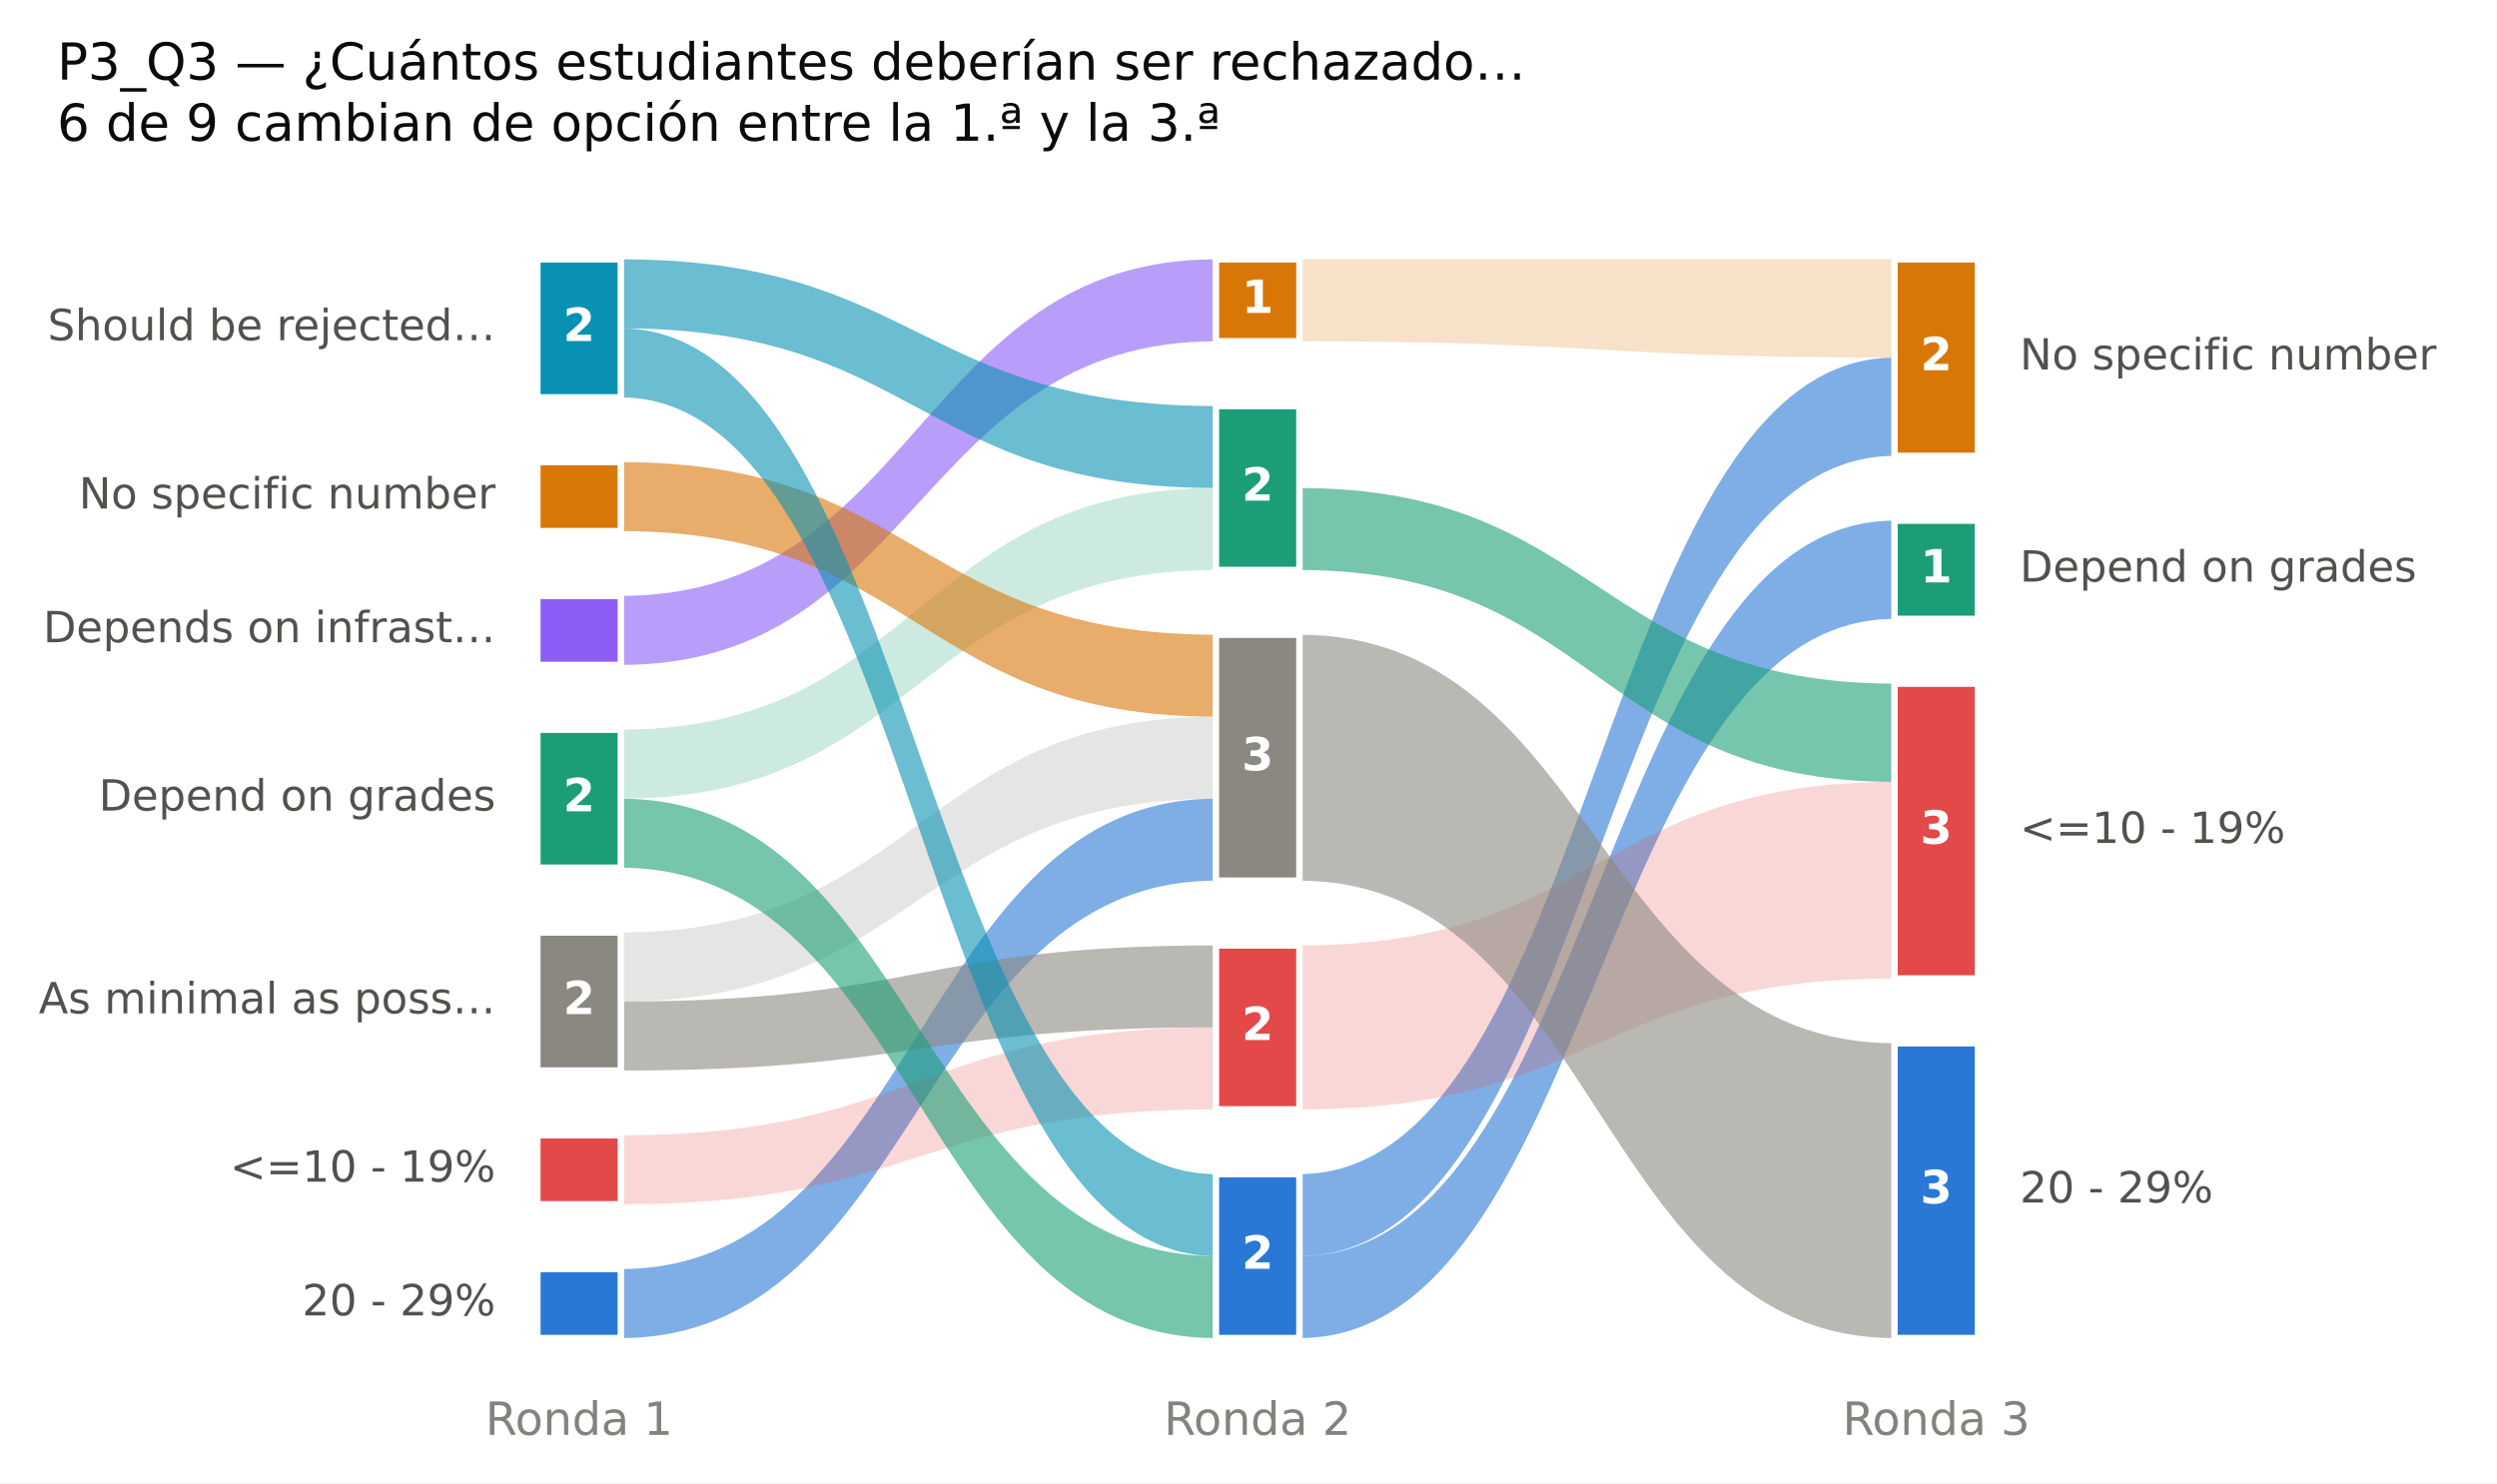
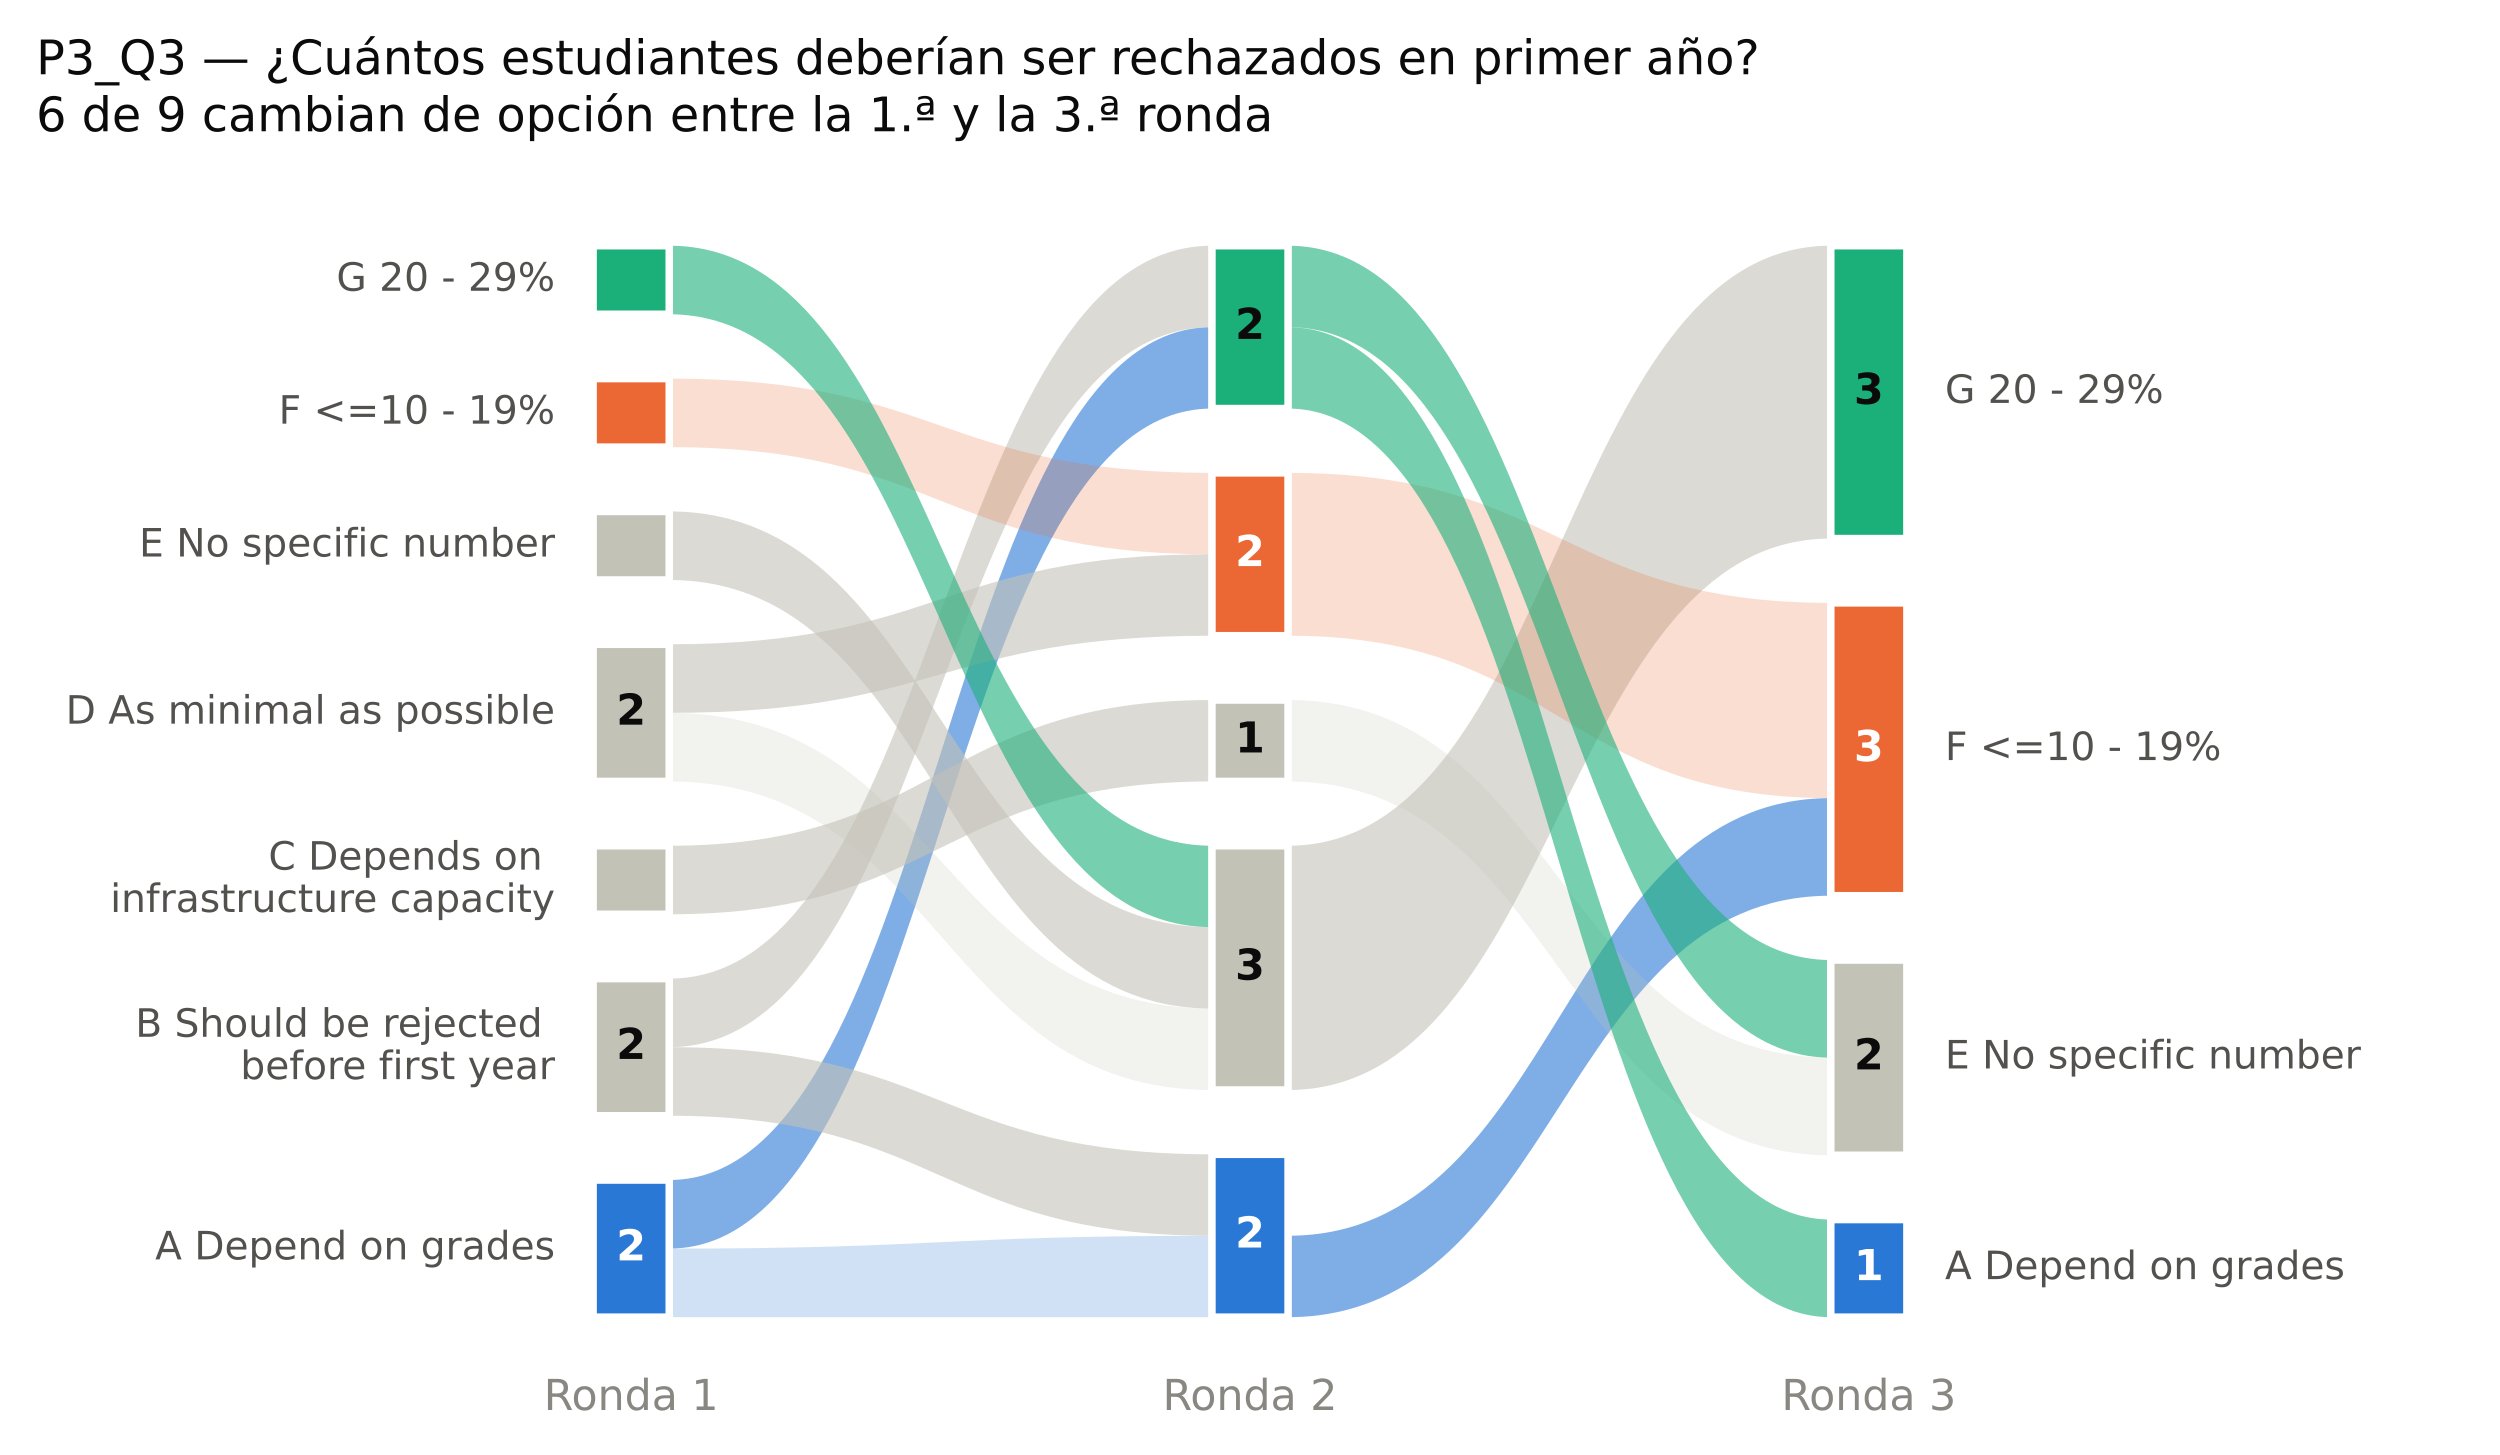
- <svg xmlns="http://www.w3.org/2000/svg" width="463.916pt" height="275.583pt" viewBox="0 0 463.916 275.583" version="1.1">
+ <svg xmlns="http://www.w3.org/2000/svg" width="498.253pt" height="289.983pt" viewBox="0 0 498.253 289.983" version="1.1">
  <defs>
    <style type="text/css">*{stroke-linejoin: round; stroke-linecap: butt}</style>
  </defs>
  <g id="figure_1">
    <g id="patch_1">
-       <path d="M 0 275.583  L 463.916 275.583  L 463.916 0  L 0 0  z " style="fill: #ffffff" />
+       <path d="M 0 289.983  L 498.253 289.983  L 498.253 0  L 0 0  z " style="fill: #ffffff" />
    </g>
    <g id="axes_1">
      <g id="patch_2">
-         <path d="M 10.608 256.657  L 456.716 256.657  L 456.716 36.157  L 10.608 36.157  z " style="fill: #ffffff" />
+         <path d="M 7.2 271.057  L 491.053 271.057  L 491.053 36.157  L 7.2 36.157  z " style="fill: #ffffff" />
      </g>
      <g id="patch_3">
-         <path d="M 115.346 248.638  C 170.625 248.638 170.625 163.646 225.904 163.646  L 225.904 148.411  C 170.625 148.411 170.625 235.809 115.346 235.809  z " clip-path="url(#pcb2929c4f7)" style="fill: #2a78d6; opacity: 0.6" />
+         <path d="M 133.381 262.515  C 187.459 262.515 187.459 262.515 241.537 262.515  L 241.537 246.285  C 187.459 246.285 187.459 248.848 133.381 248.848  z " clip-path="url(#p6eb08c7703)" style="fill: #2a78d6; opacity: 0.22" />
      </g>
      <g id="patch_4">
-         <path d="M 115.346 223.782  C 170.625 223.782 170.625 206.142 225.904 206.142  L 225.904 190.908  C 170.625 190.908 170.625 210.953 115.346 210.953  z " clip-path="url(#pcb2929c4f7)" style="fill: #e34948; opacity: 0.22" />
+         <path d="M 133.381 248.848  C 187.459 248.848 187.459 81.428 241.537 81.428  L 241.537 65.199  C 187.459 65.199 187.459 235.181 133.381 235.181  z " clip-path="url(#p6eb08c7703)" style="fill: #2a78d6; opacity: 0.6" />
      </g>
      <g id="patch_5">
-         <path d="M 115.346 198.926  C 170.625 198.926 170.625 190.908 225.904 190.908  L 225.904 175.673  C 170.625 175.673 170.625 186.097 115.346 186.097  z " clip-path="url(#pcb2929c4f7)" style="fill: #8a8880; opacity: 0.6" />
+         <path d="M 133.381 222.368  C 187.459 222.368 187.459 246.285 241.537 246.285  L 241.537 230.056  C 187.459 230.056 187.459 208.701 133.381 208.701  z " clip-path="url(#p6eb08c7703)" style="fill: #c3c2b7; opacity: 0.6" />
      </g>
      <g id="patch_6">
-         <path d="M 115.346 186.097  C 170.625 186.097 170.625 148.411 225.904 148.411  L 225.904 133.177  C 170.625 133.177 170.625 173.268 115.346 173.268  z " clip-path="url(#pcb2929c4f7)" style="fill: #8a8880; opacity: 0.22" />
+         <path d="M 133.381 208.701  C 187.459 208.701 187.459 65.199 241.537 65.199  L 241.537 48.969  C 187.459 48.969 187.459 195.034 133.381 195.034  z " clip-path="url(#p6eb08c7703)" style="fill: #c3c2b7; opacity: 0.6" />
      </g>
      <g id="patch_7">
-         <path d="M 115.346 161.24  C 170.625 161.24 170.625 248.638 225.904 248.638  L 225.904 233.404  C 170.625 233.404 170.625 148.411 115.346 148.411  z " clip-path="url(#pcb2929c4f7)" style="fill: #1b9e77; opacity: 0.6" />
+         <path d="M 133.381 182.222  C 187.459 182.222 187.459 155.742 241.537 155.742  L 241.537 139.513  C 187.459 139.513 187.459 168.555 133.381 168.555  z " clip-path="url(#p6eb08c7703)" style="fill: #c3c2b7; opacity: 0.6" />
      </g>
      <g id="patch_8">
-         <path d="M 115.346 148.411  C 170.625 148.411 170.625 105.915 225.904 105.915  L 225.904 90.68  C 170.625 90.68 170.625 135.582 115.346 135.582  z " clip-path="url(#pcb2929c4f7)" style="fill: #1b9e77; opacity: 0.22" />
+         <path d="M 133.381 155.742  C 187.459 155.742 187.459 217.243 241.537 217.243  L 241.537 201.014  C 187.459 201.014 187.459 142.075 133.381 142.075  z " clip-path="url(#p6eb08c7703)" style="fill: #c3c2b7; opacity: 0.22" />
      </g>
      <g id="patch_9">
-         <path d="M 115.346 123.555  C 170.625 123.555 170.625 63.418 225.904 63.418  L 225.904 48.184  C 170.625 48.184 170.625 110.726 115.346 110.726  z " clip-path="url(#pcb2929c4f7)" style="fill: #8b5cf6; opacity: 0.6" />
+         <path d="M 133.381 142.075  C 187.459 142.075 187.459 126.7 241.537 126.7  L 241.537 110.47  C 187.459 110.47 187.459 128.408 133.381 128.408  z " clip-path="url(#p6eb08c7703)" style="fill: #c3c2b7; opacity: 0.6" />
      </g>
      <g id="patch_10">
-         <path d="M 115.346 98.698  C 170.625 98.698 170.625 133.177 225.904 133.177  L 225.904 117.942  C 170.625 117.942 170.625 85.869 115.346 85.869  z " clip-path="url(#pcb2929c4f7)" style="fill: #d97706; opacity: 0.6" />
+         <path d="M 133.381 115.596  C 187.459 115.596 187.459 201.014 241.537 201.014  L 241.537 184.784  C 187.459 184.784 187.459 101.929 133.381 101.929  z " clip-path="url(#p6eb08c7703)" style="fill: #c3c2b7; opacity: 0.6" />
      </g>
      <g id="patch_11">
-         <path d="M 115.346 73.842  C 170.625 73.842 170.625 233.404 225.904 233.404  L 225.904 218.169  C 170.625 218.169 170.625 61.013 115.346 61.013  z " clip-path="url(#pcb2929c4f7)" style="fill: #0891b2; opacity: 0.6" />
+         <path d="M 133.381 89.116  C 187.459 89.116 187.459 110.47 241.537 110.47  L 241.537 94.241  C 187.459 94.241 187.459 75.449 133.381 75.449  z " clip-path="url(#p6eb08c7703)" style="fill: #eb6834; opacity: 0.22" />
      </g>
      <g id="patch_12">
-         <path d="M 115.346 61.013  C 170.625 61.013 170.625 90.68 225.904 90.68  L 225.904 75.446  C 170.625 75.446 170.625 48.184 115.346 48.184  z " clip-path="url(#pcb2929c4f7)" style="fill: #0891b2; opacity: 0.6" />
+         <path d="M 133.381 62.636  C 187.459 62.636 187.459 184.784 241.537 184.784  L 241.537 168.555  C 187.459 168.555 187.459 48.969 133.381 48.969  z " clip-path="url(#p6eb08c7703)" style="fill: #1baf7a; opacity: 0.6" />
      </g>
      <g id="patch_13">
-         <path d="M 241.42 248.638  C 296.699 248.638 296.699 115.002 351.978 115.002  L 351.978 96.738  C 296.699 96.738 296.699 233.404 241.42 233.404  z " clip-path="url(#pcb2929c4f7)" style="fill: #2a78d6; opacity: 0.6" />
+         <path d="M 256.716 262.515  C 310.794 262.515 310.794 178.52 364.872 178.52  L 364.872 159.064  C 310.794 159.064 310.794 246.285 256.716 246.285  z " clip-path="url(#p6eb08c7703)" style="fill: #2a78d6; opacity: 0.6" />
      </g>
      <g id="patch_14">
-         <path d="M 241.42 233.404  C 296.699 233.404 296.699 84.711 351.978 84.711  L 351.978 66.448  C 296.699 66.448 296.699 218.169 241.42 218.169  z " clip-path="url(#pcb2929c4f7)" style="fill: #2a78d6; opacity: 0.6" />
+         <path d="M 256.716 217.243  C 310.794 217.243 310.794 107.338 364.872 107.338  L 364.872 48.969  C 310.794 48.969 310.794 168.555 256.716 168.555  z " clip-path="url(#p6eb08c7703)" style="fill: #c3c2b7; opacity: 0.6" />
      </g>
      <g id="patch_15">
-         <path d="M 241.42 206.142  C 296.699 206.142 296.699 181.82 351.978 181.82  L 351.978 145.293  C 296.699 145.293 296.699 175.673 241.42 175.673  z " clip-path="url(#pcb2929c4f7)" style="fill: #e34948; opacity: 0.22" />
+         <path d="M 256.716 155.742  C 310.794 155.742 310.794 230.246 364.872 230.246  L 364.872 210.789  C 310.794 210.789 310.794 139.513 256.716 139.513  z " clip-path="url(#p6eb08c7703)" style="fill: #c3c2b7; opacity: 0.22" />
      </g>
      <g id="patch_16">
-         <path d="M 241.42 163.646  C 296.699 163.646 296.699 248.638 351.978 248.638  L 351.978 193.848  C 296.699 193.848 296.699 117.942 241.42 117.942  z " clip-path="url(#pcb2929c4f7)" style="fill: #8a8880; opacity: 0.6" />
+         <path d="M 256.716 126.7  C 310.794 126.7 310.794 159.064 364.872 159.064  L 364.872 120.151  C 310.794 120.151 310.794 94.241 256.716 94.241  z " clip-path="url(#p6eb08c7703)" style="fill: #eb6834; opacity: 0.22" />
      </g>
      <g id="patch_17">
-         <path d="M 241.42 105.915  C 296.699 105.915 296.699 145.293 351.978 145.293  L 351.978 127.029  C 296.699 127.029 296.699 90.68 241.42 90.68  z " clip-path="url(#pcb2929c4f7)" style="fill: #1b9e77; opacity: 0.6" />
+         <path d="M 256.716 81.428  C 310.794 81.428 310.794 262.515 364.872 262.515  L 364.872 243.058  C 310.794 243.058 310.794 65.199 256.716 65.199  z " clip-path="url(#p6eb08c7703)" style="fill: #1baf7a; opacity: 0.6" />
      </g>
      <g id="patch_18">
-         <path d="M 241.42 63.418  C 296.699 63.418 296.699 66.448 351.978 66.448  L 351.978 48.184  C 296.699 48.184 296.699 48.184 241.42 48.184  z " clip-path="url(#pcb2929c4f7)" style="fill: #d97706; opacity: 0.22" />
+         <path d="M 256.716 65.199  C 310.794 65.199 310.794 210.789 364.872 210.789  L 364.872 191.333  C 310.794 191.333 310.794 48.969 256.716 48.969  z " clip-path="url(#p6eb08c7703)" style="fill: #1baf7a; opacity: 0.6" />
      </g>
      <g id="matplotlib.axis_1">
        <g id="xtick_1">
          <g id="line2d_1" />
          <g id="text_1">
-             <text style="font-size: 8.5px; font-family: 'DejaVu Sans', 'Helvetica', 'Arial', sans-serif; text-anchor: middle; fill: #84827c" x="107.588" y="266.615" transform="rotate(-0 107.5881 266.6153)">Ronda 1</text>
+             <text style="font-size: 8.5px; font-family: 'DejaVu Sans', 'Helvetica', 'Arial', sans-serif; text-anchor: middle; fill: #898781" x="125.791" y="281.015" transform="rotate(-0 125.7913 281.0153)">Ronda 1</text>
          </g>
        </g>
        <g id="xtick_2">
          <g id="line2d_2" />
          <g id="text_2">
-             <text style="font-size: 8.5px; font-family: 'DejaVu Sans', 'Helvetica', 'Arial', sans-serif; text-anchor: middle; fill: #84827c" x="233.662" y="266.615" transform="rotate(-0 233.6621 266.6153)">Ronda 2</text>
+             <text style="font-size: 8.5px; font-family: 'DejaVu Sans', 'Helvetica', 'Arial', sans-serif; text-anchor: middle; fill: #898781" x="249.126" y="281.015" transform="rotate(-0 249.1264 281.0153)">Ronda 2</text>
          </g>
        </g>
        <g id="xtick_3">
          <g id="line2d_3" />
          <g id="text_3">
-             <text style="font-size: 8.5px; font-family: 'DejaVu Sans', 'Helvetica', 'Arial', sans-serif; text-anchor: middle; fill: #84827c" x="359.736" y="266.615" transform="rotate(-0 359.7361 266.6153)">Ronda 3</text>
+             <text style="font-size: 8.5px; font-family: 'DejaVu Sans', 'Helvetica', 'Arial', sans-serif; text-anchor: middle; fill: #898781" x="372.461" y="281.015" transform="rotate(-0 372.4614 281.0153)">Ronda 3</text>
          </g>
        </g>
      </g>
      <g id="matplotlib.axis_2" />
      <g id="patch_19">
-         <path d="M 99.83 248.638  L 115.346 248.638  L 115.346 235.809  L 99.83 235.809  z " clip-path="url(#pcb2929c4f7)" style="fill: #2a78d6; stroke: #ffffff; stroke-width: 1.2; stroke-linejoin: miter" />
+         <path d="M 118.202 262.515  L 133.381 262.515  L 133.381 235.181  L 118.202 235.181  z " clip-path="url(#p6eb08c7703)" style="fill: #2a78d6; stroke: #ffffff; stroke-width: 1.5; stroke-linejoin: miter" />
      </g>
      <g id="patch_20">
-         <path d="M 99.83 223.782  L 115.346 223.782  L 115.346 210.953  L 99.83 210.953  z " clip-path="url(#pcb2929c4f7)" style="fill: #e34948; stroke: #ffffff; stroke-width: 1.2; stroke-linejoin: miter" />
+         <path d="M 118.202 222.368  L 133.381 222.368  L 133.381 195.034  L 118.202 195.034  z " clip-path="url(#p6eb08c7703)" style="fill: #c3c2b7; stroke: #ffffff; stroke-width: 1.5; stroke-linejoin: miter" />
      </g>
      <g id="patch_21">
-         <path d="M 99.83 198.926  L 115.346 198.926  L 115.346 173.268  L 99.83 173.268  z " clip-path="url(#pcb2929c4f7)" style="fill: #8a8880; stroke: #ffffff; stroke-width: 1.2; stroke-linejoin: miter" />
+         <path d="M 118.202 182.222  L 133.381 182.222  L 133.381 168.555  L 118.202 168.555  z " clip-path="url(#p6eb08c7703)" style="fill: #c3c2b7; stroke: #ffffff; stroke-width: 1.5; stroke-linejoin: miter" />
      </g>
      <g id="patch_22">
-         <path d="M 99.83 161.24  L 115.346 161.24  L 115.346 135.582  L 99.83 135.582  z " clip-path="url(#pcb2929c4f7)" style="fill: #1b9e77; stroke: #ffffff; stroke-width: 1.2; stroke-linejoin: miter" />
+         <path d="M 118.202 155.742  L 133.381 155.742  L 133.381 128.408  L 118.202 128.408  z " clip-path="url(#p6eb08c7703)" style="fill: #c3c2b7; stroke: #ffffff; stroke-width: 1.5; stroke-linejoin: miter" />
      </g>
      <g id="patch_23">
-         <path d="M 99.83 123.555  L 115.346 123.555  L 115.346 110.726  L 99.83 110.726  z " clip-path="url(#pcb2929c4f7)" style="fill: #8b5cf6; stroke: #ffffff; stroke-width: 1.2; stroke-linejoin: miter" />
+         <path d="M 118.202 115.596  L 133.381 115.596  L 133.381 101.929  L 118.202 101.929  z " clip-path="url(#p6eb08c7703)" style="fill: #c3c2b7; stroke: #ffffff; stroke-width: 1.5; stroke-linejoin: miter" />
      </g>
      <g id="patch_24">
-         <path d="M 99.83 98.698  L 115.346 98.698  L 115.346 85.869  L 99.83 85.869  z " clip-path="url(#pcb2929c4f7)" style="fill: #d97706; stroke: #ffffff; stroke-width: 1.2; stroke-linejoin: miter" />
+         <path d="M 118.202 89.116  L 133.381 89.116  L 133.381 75.449  L 118.202 75.449  z " clip-path="url(#p6eb08c7703)" style="fill: #eb6834; stroke: #ffffff; stroke-width: 1.5; stroke-linejoin: miter" />
      </g>
      <g id="patch_25">
-         <path d="M 99.83 73.842  L 115.346 73.842  L 115.346 48.184  L 99.83 48.184  z " clip-path="url(#pcb2929c4f7)" style="fill: #0891b2; stroke: #ffffff; stroke-width: 1.2; stroke-linejoin: miter" />
+         <path d="M 118.202 62.636  L 133.381 62.636  L 133.381 48.969  L 118.202 48.969  z " clip-path="url(#p6eb08c7703)" style="fill: #1baf7a; stroke: #ffffff; stroke-width: 1.5; stroke-linejoin: miter" />
      </g>
      <g id="patch_26">
-         <path d="M 225.904 248.638  L 241.42 248.638  L 241.42 218.169  L 225.904 218.169  z " clip-path="url(#pcb2929c4f7)" style="fill: #2a78d6; stroke: #ffffff; stroke-width: 1.2; stroke-linejoin: miter" />
+         <path d="M 241.537 262.515  L 256.716 262.515  L 256.716 230.056  L 241.537 230.056  z " clip-path="url(#p6eb08c7703)" style="fill: #2a78d6; stroke: #ffffff; stroke-width: 1.5; stroke-linejoin: miter" />
      </g>
      <g id="patch_27">
-         <path d="M 225.904 206.142  L 241.42 206.142  L 241.42 175.673  L 225.904 175.673  z " clip-path="url(#pcb2929c4f7)" style="fill: #e34948; stroke: #ffffff; stroke-width: 1.2; stroke-linejoin: miter" />
+         <path d="M 241.537 217.243  L 256.716 217.243  L 256.716 168.555  L 241.537 168.555  z " clip-path="url(#p6eb08c7703)" style="fill: #c3c2b7; stroke: #ffffff; stroke-width: 1.5; stroke-linejoin: miter" />
      </g>
      <g id="patch_28">
-         <path d="M 225.904 163.646  L 241.42 163.646  L 241.42 117.942  L 225.904 117.942  z " clip-path="url(#pcb2929c4f7)" style="fill: #8a8880; stroke: #ffffff; stroke-width: 1.2; stroke-linejoin: miter" />
+         <path d="M 241.537 155.742  L 256.716 155.742  L 256.716 139.513  L 241.537 139.513  z " clip-path="url(#p6eb08c7703)" style="fill: #c3c2b7; stroke: #ffffff; stroke-width: 1.5; stroke-linejoin: miter" />
      </g>
      <g id="patch_29">
-         <path d="M 225.904 105.915  L 241.42 105.915  L 241.42 75.446  L 225.904 75.446  z " clip-path="url(#pcb2929c4f7)" style="fill: #1b9e77; stroke: #ffffff; stroke-width: 1.2; stroke-linejoin: miter" />
+         <path d="M 241.537 126.7  L 256.716 126.7  L 256.716 94.241  L 241.537 94.241  z " clip-path="url(#p6eb08c7703)" style="fill: #eb6834; stroke: #ffffff; stroke-width: 1.5; stroke-linejoin: miter" />
      </g>
      <g id="patch_30">
-         <path d="M 225.904 63.418  L 241.42 63.418  L 241.42 48.184  L 225.904 48.184  z " clip-path="url(#pcb2929c4f7)" style="fill: #d97706; stroke: #ffffff; stroke-width: 1.2; stroke-linejoin: miter" />
+         <path d="M 241.537 81.428  L 256.716 81.428  L 256.716 48.969  L 241.537 48.969  z " clip-path="url(#p6eb08c7703)" style="fill: #1baf7a; stroke: #ffffff; stroke-width: 1.5; stroke-linejoin: miter" />
      </g>
      <g id="patch_31">
-         <path d="M 351.978 248.638  L 367.495 248.638  L 367.495 193.848  L 351.978 193.848  z " clip-path="url(#pcb2929c4f7)" style="fill: #2a78d6; stroke: #ffffff; stroke-width: 1.2; stroke-linejoin: miter" />
+         <path d="M 364.872 262.515  L 380.051 262.515  L 380.051 243.058  L 364.872 243.058  z " clip-path="url(#p6eb08c7703)" style="fill: #2a78d6; stroke: #ffffff; stroke-width: 1.5; stroke-linejoin: miter" />
      </g>
      <g id="patch_32">
-         <path d="M 351.978 181.82  L 367.495 181.82  L 367.495 127.029  L 351.978 127.029  z " clip-path="url(#pcb2929c4f7)" style="fill: #e34948; stroke: #ffffff; stroke-width: 1.2; stroke-linejoin: miter" />
+         <path d="M 364.872 230.246  L 380.051 230.246  L 380.051 191.333  L 364.872 191.333  z " clip-path="url(#p6eb08c7703)" style="fill: #c3c2b7; stroke: #ffffff; stroke-width: 1.5; stroke-linejoin: miter" />
      </g>
      <g id="patch_33">
-         <path d="M 351.978 115.002  L 367.495 115.002  L 367.495 96.738  L 351.978 96.738  z " clip-path="url(#pcb2929c4f7)" style="fill: #1b9e77; stroke: #ffffff; stroke-width: 1.2; stroke-linejoin: miter" />
+         <path d="M 364.872 178.52  L 380.051 178.52  L 380.051 120.151  L 364.872 120.151  z " clip-path="url(#p6eb08c7703)" style="fill: #eb6834; stroke: #ffffff; stroke-width: 1.5; stroke-linejoin: miter" />
      </g>
      <g id="patch_34">
-         <path d="M 351.978 84.711  L 367.495 84.711  L 367.495 48.184  L 351.978 48.184  z " clip-path="url(#pcb2929c4f7)" style="fill: #d97706; stroke: #ffffff; stroke-width: 1.2; stroke-linejoin: miter" />
+         <path d="M 364.872 107.338  L 380.051 107.338  L 380.051 48.969  L 364.872 48.969  z " clip-path="url(#p6eb08c7703)" style="fill: #1baf7a; stroke: #ffffff; stroke-width: 1.5; stroke-linejoin: miter" />
      </g>
      <g id="text_4">
-         <text style="font-size: 9.5px; font-family: 'DejaVu Sans', 'Helvetica', 'Arial', sans-serif; fill: #0b0b0b" transform="translate(10.60803 14.79852)">P3_Q3 — ¿Cuántos estudiantes deberían ser rechazado…</text>
-         <text style="font-size: 9.5px; font-family: 'DejaVu Sans', 'Helvetica', 'Arial', sans-serif; fill: #0b0b0b" transform="translate(10.60803 26.15666)">6 de 9 cambian de opción entre la 1.ª y la 3.ª</text>
+         <text style="font-size: 9.5px; font-family: 'DejaVu Sans', 'Helvetica', 'Arial', sans-serif; fill: #0b0b0b" transform="translate(7.2 14.79852)">P3_Q3 — ¿Cuántos estudiantes deberían ser rechazados en primer año?</text>
+         <text style="font-size: 9.5px; font-family: 'DejaVu Sans', 'Helvetica', 'Arial', sans-serif; fill: #0b0b0b" transform="translate(7.2 26.15666)">6 de 9 cambian de opción entre la 1.ª y la 3.ª ronda</text>
      </g>
      <g id="text_5">
-         <text style="font-size: 8px; font-family: 'DejaVu Sans', 'Helvetica', 'Arial', sans-serif; text-anchor: end; fill: #52514e" x="92.071" y="244.431" transform="rotate(-0 92.07125 244.4314)">20 - 29%</text>
+         <text style="font-weight: 700; font-size: 8.5px; font-family: 'DejaVu Sans', 'Helvetica', 'Arial', sans-serif; text-anchor: middle; fill: #ffffff" x="125.791" y="251.193" transform="rotate(-0 125.7913 251.1934)">2</text>
      </g>
      <g id="text_6">
-         <text style="font-size: 8px; font-family: 'DejaVu Sans', 'Helvetica', 'Arial', sans-serif; text-anchor: end; fill: #52514e" x="92.071" y="219.575" transform="rotate(-0 92.07125 219.5751)">&lt;=10 - 19%</text>
+         <text style="font-size: 7.8px; font-family: 'DejaVu Sans', 'Helvetica', 'Arial', sans-serif; text-anchor: end; fill: #52514e" x="110.612" y="251" transform="rotate(-0 110.6117 251.0002)">A  Depend on grades</text>
      </g>
      <g id="text_7">
-         <text style="font-weight: 700; font-size: 8.5px; font-family: 'DejaVu Sans', 'Helvetica', 'Arial', sans-serif; text-anchor: middle; fill: #ffffff" x="107.588" y="188.442" transform="rotate(-0 107.5881 188.4421)">2</text>
+         <text style="font-weight: 700; font-size: 8.5px; font-family: 'DejaVu Sans', 'Helvetica', 'Arial', sans-serif; text-anchor: middle; fill: #0b0b0b" x="125.791" y="211.047" transform="rotate(-0 125.7913 211.0469)">2</text>
      </g>
      <g id="text_8">
-         <text style="font-size: 8px; font-family: 'DejaVu Sans', 'Helvetica', 'Arial', sans-serif; text-anchor: end; fill: #52514e" x="92.071" y="188.304" transform="rotate(-0 92.07125 188.3042)">As minimal as poss…</text>
+         <text style="font-size: 7.8px; font-family: 'DejaVu Sans', 'Helvetica', 'Arial', sans-serif; fill: #52514e" transform="translate(26.96884 206.6347)">B  Should be rejected</text>
+         <text style="font-size: 7.8px; font-family: 'DejaVu Sans', 'Helvetica', 'Arial', sans-serif; fill: #52514e" transform="translate(47.91063 215.0727)">before first year</text>
      </g>
      <g id="text_9">
-         <text style="font-weight: 700; font-size: 8.5px; font-family: 'DejaVu Sans', 'Helvetica', 'Arial', sans-serif; text-anchor: middle; fill: #ffffff" x="107.588" y="150.757" transform="rotate(-0 107.5881 150.7567)">2</text>
+         <text style="font-size: 7.8px; font-family: 'DejaVu Sans', 'Helvetica', 'Arial', sans-serif; fill: #52514e" transform="translate(53.49737 173.3216)">C  Depends on</text>
+         <text style="font-size: 7.8px; font-family: 'DejaVu Sans', 'Helvetica', 'Arial', sans-serif; fill: #52514e" transform="translate(21.96831 181.7596)">infrastructure capacity</text>
      </g>
      <g id="text_10">
-         <text style="font-size: 8px; font-family: 'DejaVu Sans', 'Helvetica', 'Arial', sans-serif; text-anchor: end; fill: #52514e" x="92.071" y="150.619" transform="rotate(-0 92.07125 150.6187)">Depend on grades</text>
+         <text style="font-weight: 700; font-size: 8.5px; font-family: 'DejaVu Sans', 'Helvetica', 'Arial', sans-serif; text-anchor: middle; fill: #0b0b0b" x="125.791" y="144.421" transform="rotate(-0 125.7913 144.4207)">2</text>
      </g>
      <g id="text_11">
-         <text style="font-size: 8px; font-family: 'DejaVu Sans', 'Helvetica', 'Arial', sans-serif; text-anchor: end; fill: #52514e" x="92.071" y="119.348" transform="rotate(-0 92.07125 119.3478)">Depends on infrast…</text>
+         <text style="font-size: 7.8px; font-family: 'DejaVu Sans', 'Helvetica', 'Arial', sans-serif; text-anchor: end; fill: #52514e" x="110.612" y="144.228" transform="rotate(-0 110.6117 144.2275)">D  As minimal as possible</text>
      </g>
      <g id="text_12">
-         <text style="font-size: 8px; font-family: 'DejaVu Sans', 'Helvetica', 'Arial', sans-serif; text-anchor: end; fill: #52514e" x="92.071" y="94.491" transform="rotate(-0 92.07125 94.49143)">No specific number</text>
+         <text style="font-size: 7.8px; font-family: 'DejaVu Sans', 'Helvetica', 'Arial', sans-serif; text-anchor: end; fill: #52514e" x="110.612" y="110.914" transform="rotate(-0 110.6117 110.9144)">E  No specific number</text>
      </g>
      <g id="text_13">
-         <text style="font-weight: 700; font-size: 8.5px; font-family: 'DejaVu Sans', 'Helvetica', 'Arial', sans-serif; text-anchor: middle; fill: #ffffff" x="107.588" y="63.358" transform="rotate(-0 107.5881 63.35849)">2</text>
+         <text style="font-size: 7.8px; font-family: 'DejaVu Sans', 'Helvetica', 'Arial', sans-serif; text-anchor: end; fill: #52514e" x="110.612" y="84.435" transform="rotate(-0 110.6117 84.43479)">F  &lt;=10 - 19%</text>
      </g>
      <g id="text_14">
-         <text style="font-size: 8px; font-family: 'DejaVu Sans', 'Helvetica', 'Arial', sans-serif; text-anchor: end; fill: #52514e" x="92.071" y="63.221" transform="rotate(-0 92.07125 63.22052)">Should be rejected…</text>
+         <text style="font-size: 7.8px; font-family: 'DejaVu Sans', 'Helvetica', 'Arial', sans-serif; text-anchor: end; fill: #52514e" x="110.612" y="57.955" transform="rotate(-0 110.6117 57.95515)">G  20 - 29%</text>
      </g>
      <g id="text_15">
-         <text style="font-weight: 700; font-size: 8.5px; font-family: 'DejaVu Sans', 'Helvetica', 'Arial', sans-serif; text-anchor: middle; fill: #ffffff" x="233.662" y="235.749" transform="rotate(-0 233.6621 235.7494)">2</text>
+         <text style="font-weight: 700; font-size: 8.5px; font-family: 'DejaVu Sans', 'Helvetica', 'Arial', sans-serif; text-anchor: middle; fill: #ffffff" x="249.126" y="248.631" transform="rotate(-0 249.1264 248.6309)">2</text>
      </g>
      <g id="text_16">
-         <text style="font-weight: 700; font-size: 8.5px; font-family: 'DejaVu Sans', 'Helvetica', 'Arial', sans-serif; text-anchor: middle; fill: #ffffff" x="233.662" y="193.253" transform="rotate(-0 233.6621 193.253)">2</text>
+         <text style="font-weight: 700; font-size: 8.5px; font-family: 'DejaVu Sans', 'Helvetica', 'Arial', sans-serif; text-anchor: middle; fill: #0b0b0b" x="249.126" y="195.244" transform="rotate(-0 249.1264 195.2445)">3</text>
      </g>
      <g id="text_17">
-         <text style="font-weight: 700; font-size: 8.5px; font-family: 'DejaVu Sans', 'Helvetica', 'Arial', sans-serif; text-anchor: middle; fill: #ffffff" x="233.662" y="143.139" transform="rotate(-0 233.6621 143.1394)">3</text>
+         <text style="font-weight: 700; font-size: 8.5px; font-family: 'DejaVu Sans', 'Helvetica', 'Arial', sans-serif; text-anchor: middle; fill: #0b0b0b" x="249.126" y="149.973" transform="rotate(-0 249.1264 149.9729)">1</text>
      </g>
      <g id="text_18">
-         <text style="font-weight: 700; font-size: 8.5px; font-family: 'DejaVu Sans', 'Helvetica', 'Arial', sans-serif; text-anchor: middle; fill: #ffffff" x="233.662" y="93.026" transform="rotate(-0 233.6621 93.02576)">2</text>
+         <text style="font-weight: 700; font-size: 8.5px; font-family: 'DejaVu Sans', 'Helvetica', 'Arial', sans-serif; text-anchor: middle; fill: #ffffff" x="249.126" y="112.816" transform="rotate(-0 249.1264 112.8159)">2</text>
      </g>
      <g id="text_19">
-         <text style="font-weight: 700; font-size: 8.5px; font-family: 'DejaVu Sans', 'Helvetica', 'Arial', sans-serif; text-anchor: middle; fill: #ffffff" x="233.662" y="58.147" transform="rotate(-0 233.6621 58.14667)">1</text>
+         <text style="font-weight: 700; font-size: 8.5px; font-family: 'DejaVu Sans', 'Helvetica', 'Arial', sans-serif; text-anchor: middle; fill: #0b0b0b" x="249.126" y="67.544" transform="rotate(-0 249.1264 67.54431)">2</text>
      </g>
      <g id="text_20">
-         <text style="font-weight: 700; font-size: 8.5px; font-family: 'DejaVu Sans', 'Helvetica', 'Arial', sans-serif; text-anchor: middle; fill: #ffffff" x="359.736" y="223.588" transform="rotate(-0 359.7361 223.5885)">3</text>
+         <text style="font-weight: 700; font-size: 8.5px; font-family: 'DejaVu Sans', 'Helvetica', 'Arial', sans-serif; text-anchor: middle; fill: #ffffff" x="372.461" y="255.132" transform="rotate(-0 372.4614 255.1321)">1</text>
      </g>
      <g id="text_21">
-         <text style="font-size: 8px; font-family: 'DejaVu Sans', 'Helvetica', 'Arial', sans-serif; text-anchor: start; fill: #52514e" x="375.253" y="223.451" transform="rotate(-0 375.2529 223.4505)">20 - 29%</text>
+         <text style="font-size: 7.8px; font-family: 'DejaVu Sans', 'Helvetica', 'Arial', sans-serif; text-anchor: start; fill: #52514e" x="387.641" y="254.939" transform="rotate(-0 387.641 254.939)">A  Depend on grades</text>
      </g>
      <g id="text_22">
-         <text style="font-weight: 700; font-size: 8.5px; font-family: 'DejaVu Sans', 'Helvetica', 'Arial', sans-serif; text-anchor: middle; fill: #ffffff" x="359.736" y="156.77" transform="rotate(-0 359.7361 156.7703)">3</text>
+         <text style="font-weight: 700; font-size: 8.5px; font-family: 'DejaVu Sans', 'Helvetica', 'Arial', sans-serif; text-anchor: middle; fill: #0b0b0b" x="372.461" y="213.135" transform="rotate(-0 372.4614 213.1349)">2</text>
      </g>
      <g id="text_23">
-         <text style="font-size: 8px; font-family: 'DejaVu Sans', 'Helvetica', 'Arial', sans-serif; text-anchor: start; fill: #52514e" x="375.253" y="156.632" transform="rotate(-0 375.2529 156.6323)">&lt;=10 - 19%</text>
+         <text style="font-size: 7.8px; font-family: 'DejaVu Sans', 'Helvetica', 'Arial', sans-serif; text-anchor: start; fill: #52514e" x="387.641" y="212.942" transform="rotate(-0 387.641 212.9417)">E  No specific number</text>
      </g>
      <g id="text_24">
-         <text style="font-weight: 700; font-size: 8.5px; font-family: 'DejaVu Sans', 'Helvetica', 'Arial', sans-serif; text-anchor: middle; fill: #ffffff" x="359.736" y="108.216" transform="rotate(-0 359.7361 108.2158)">1</text>
+         <text style="font-weight: 700; font-size: 8.5px; font-family: 'DejaVu Sans', 'Helvetica', 'Arial', sans-serif; text-anchor: middle; fill: #ffffff" x="372.461" y="151.681" transform="rotate(-0 372.4614 151.6812)">3</text>
      </g>
      <g id="text_25">
-         <text style="font-size: 8px; font-family: 'DejaVu Sans', 'Helvetica', 'Arial', sans-serif; text-anchor: start; fill: #52514e" x="375.253" y="108.078" transform="rotate(-0 375.2529 108.0778)">Depend on grades</text>
+         <text style="font-size: 7.8px; font-family: 'DejaVu Sans', 'Helvetica', 'Arial', sans-serif; text-anchor: start; fill: #52514e" x="387.641" y="151.488" transform="rotate(-0 387.641 151.4881)">F  &lt;=10 - 19%</text>
      </g>
      <g id="text_26">
-         <text style="font-weight: 700; font-size: 8.5px; font-family: 'DejaVu Sans', 'Helvetica', 'Arial', sans-serif; text-anchor: middle; fill: #ffffff" x="359.736" y="68.793" transform="rotate(-0 359.7361 68.79303)">2</text>
+         <text style="font-weight: 700; font-size: 8.5px; font-family: 'DejaVu Sans', 'Helvetica', 'Arial', sans-serif; text-anchor: middle; fill: #0b0b0b" x="372.461" y="80.499" transform="rotate(-0 372.4614 80.4994)">3</text>
      </g>
      <g id="text_27">
-         <text style="font-size: 8px; font-family: 'DejaVu Sans', 'Helvetica', 'Arial', sans-serif; text-anchor: start; fill: #52514e" x="375.253" y="68.655" transform="rotate(-0 375.2529 68.65506)">No specific number</text>
+         <text style="font-size: 7.8px; font-family: 'DejaVu Sans', 'Helvetica', 'Arial', sans-serif; text-anchor: start; fill: #52514e" x="387.641" y="80.306" transform="rotate(-0 387.641 80.30624)">G  20 - 29%</text>
      </g>
    </g>
  </g>
  <defs>
-     <clipPath id="pcb2929c4f7">
-       <rect x="10.608" y="36.157" width="446.108" height="220.5" />
+     <clipPath id="p6eb08c7703">
+       <rect x="7.2" y="36.157" width="483.853" height="234.9" />
    </clipPath>
  </defs>
</svg>
